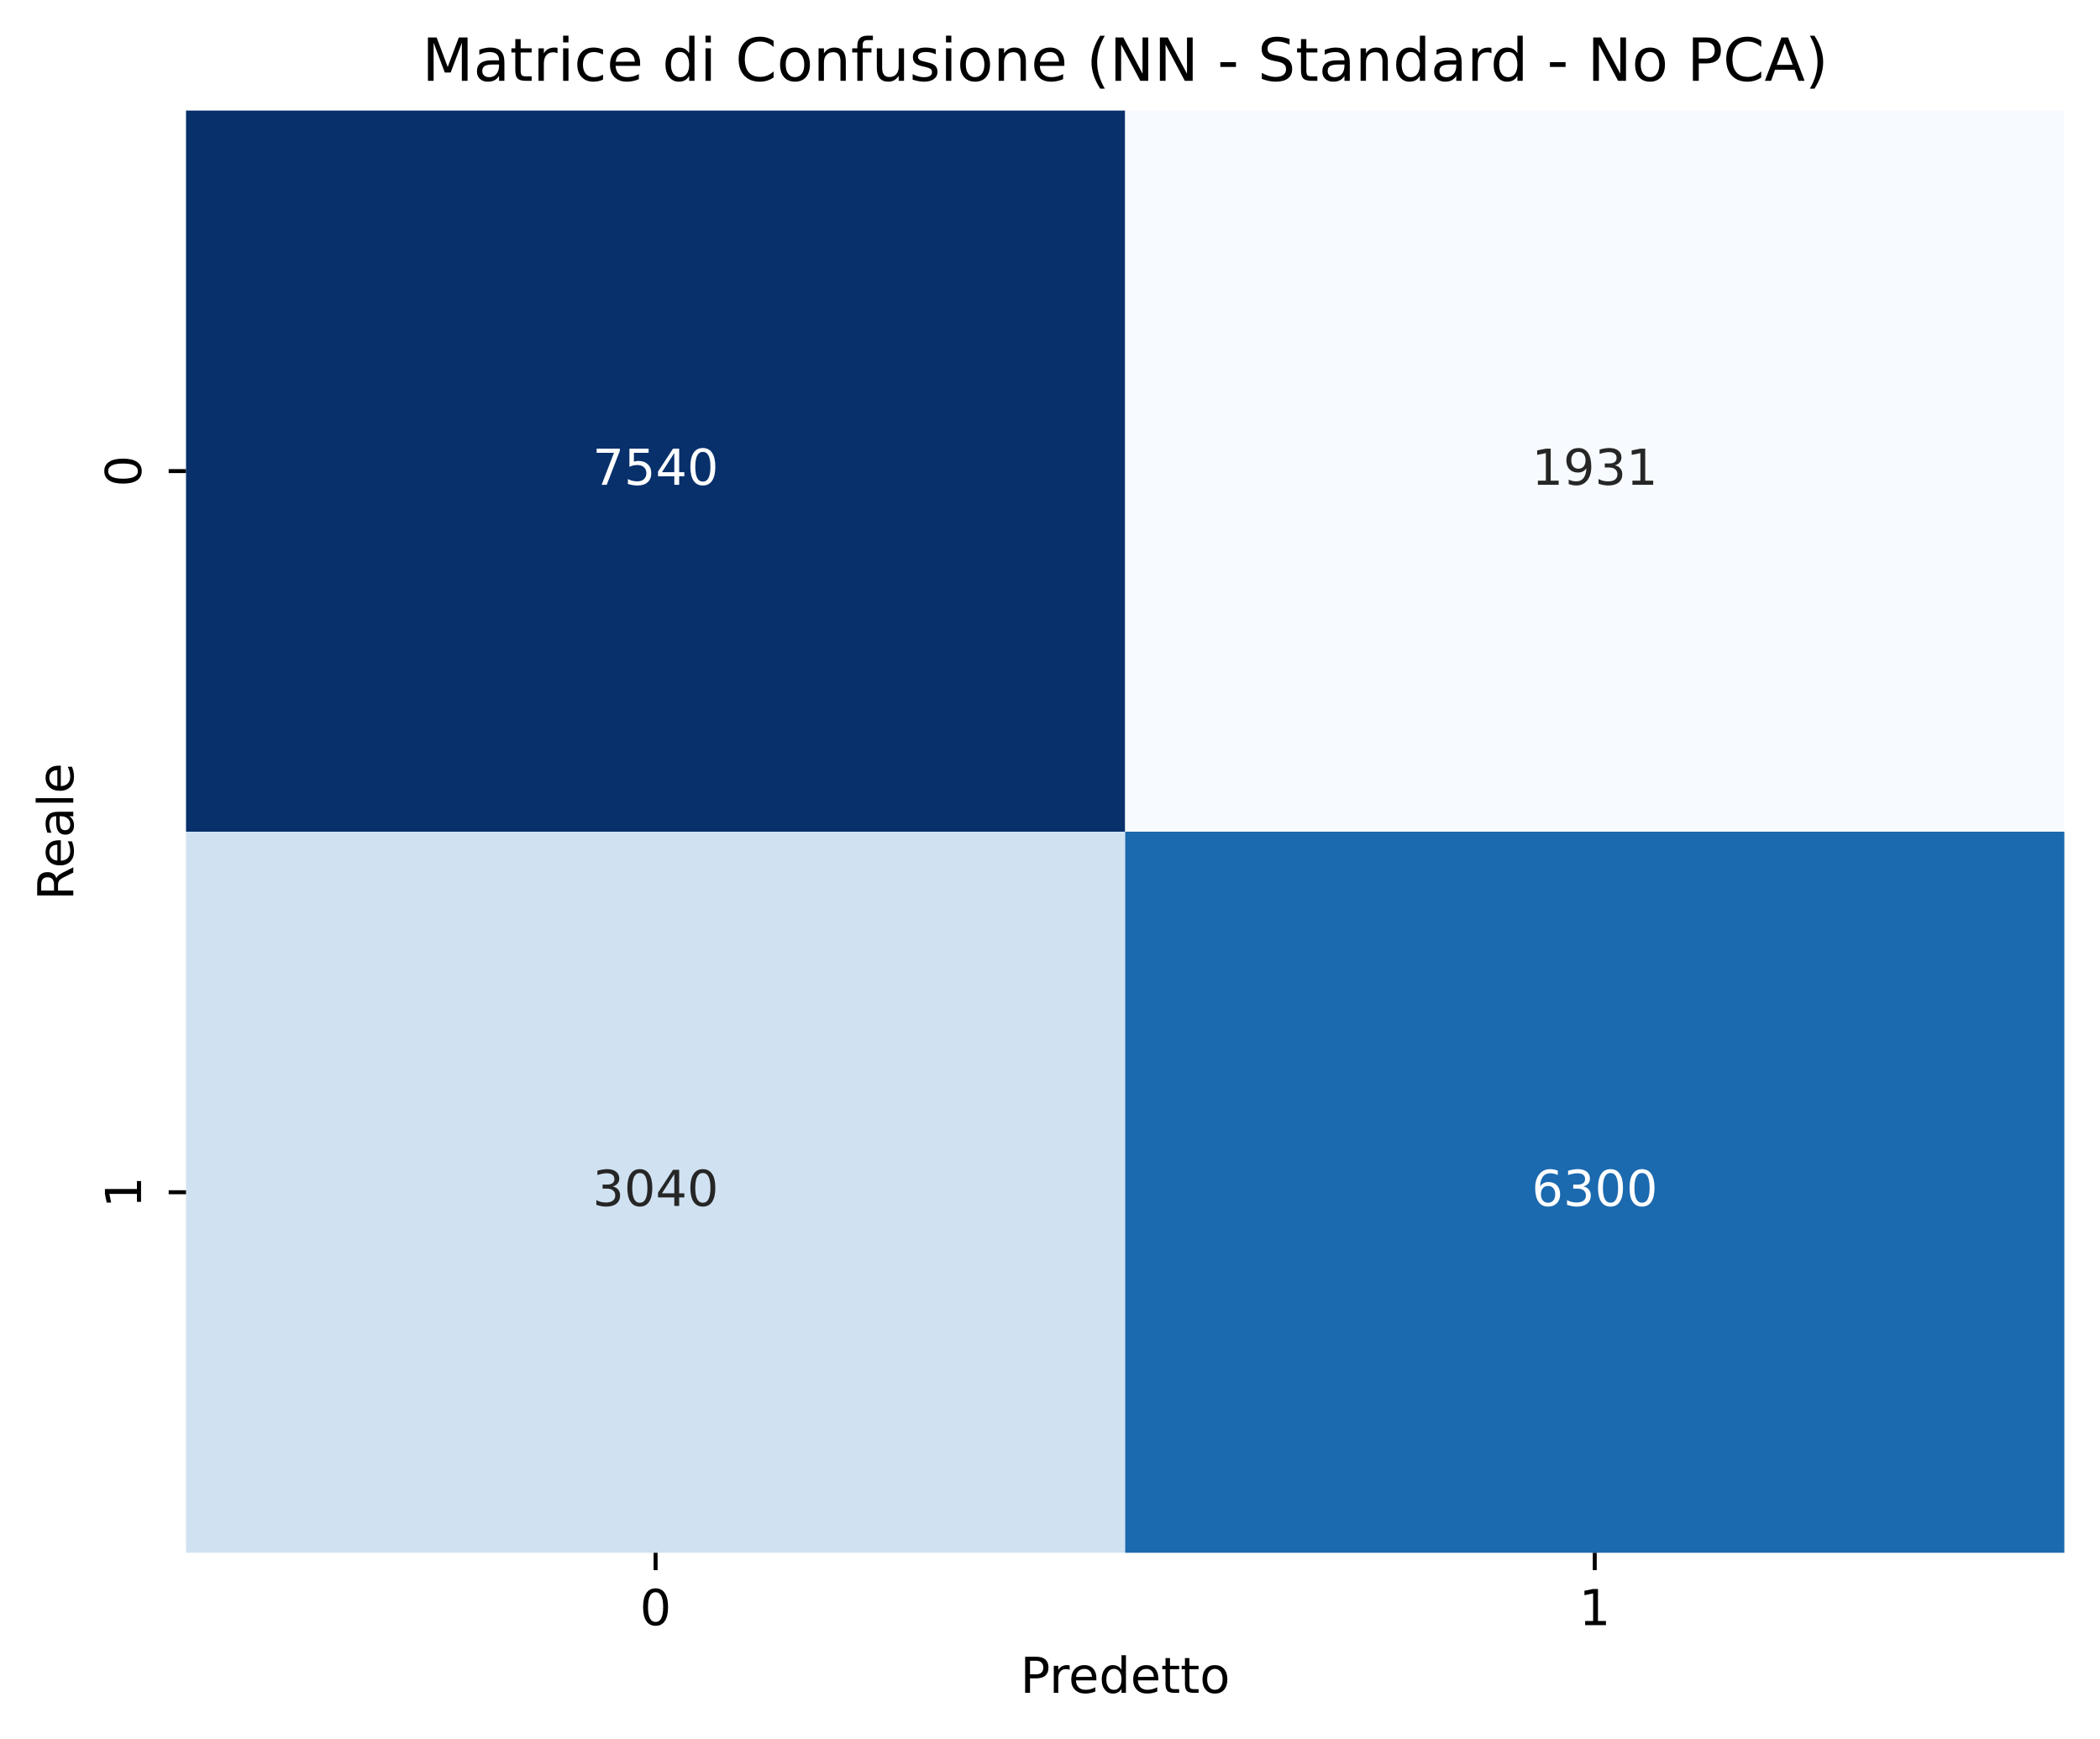
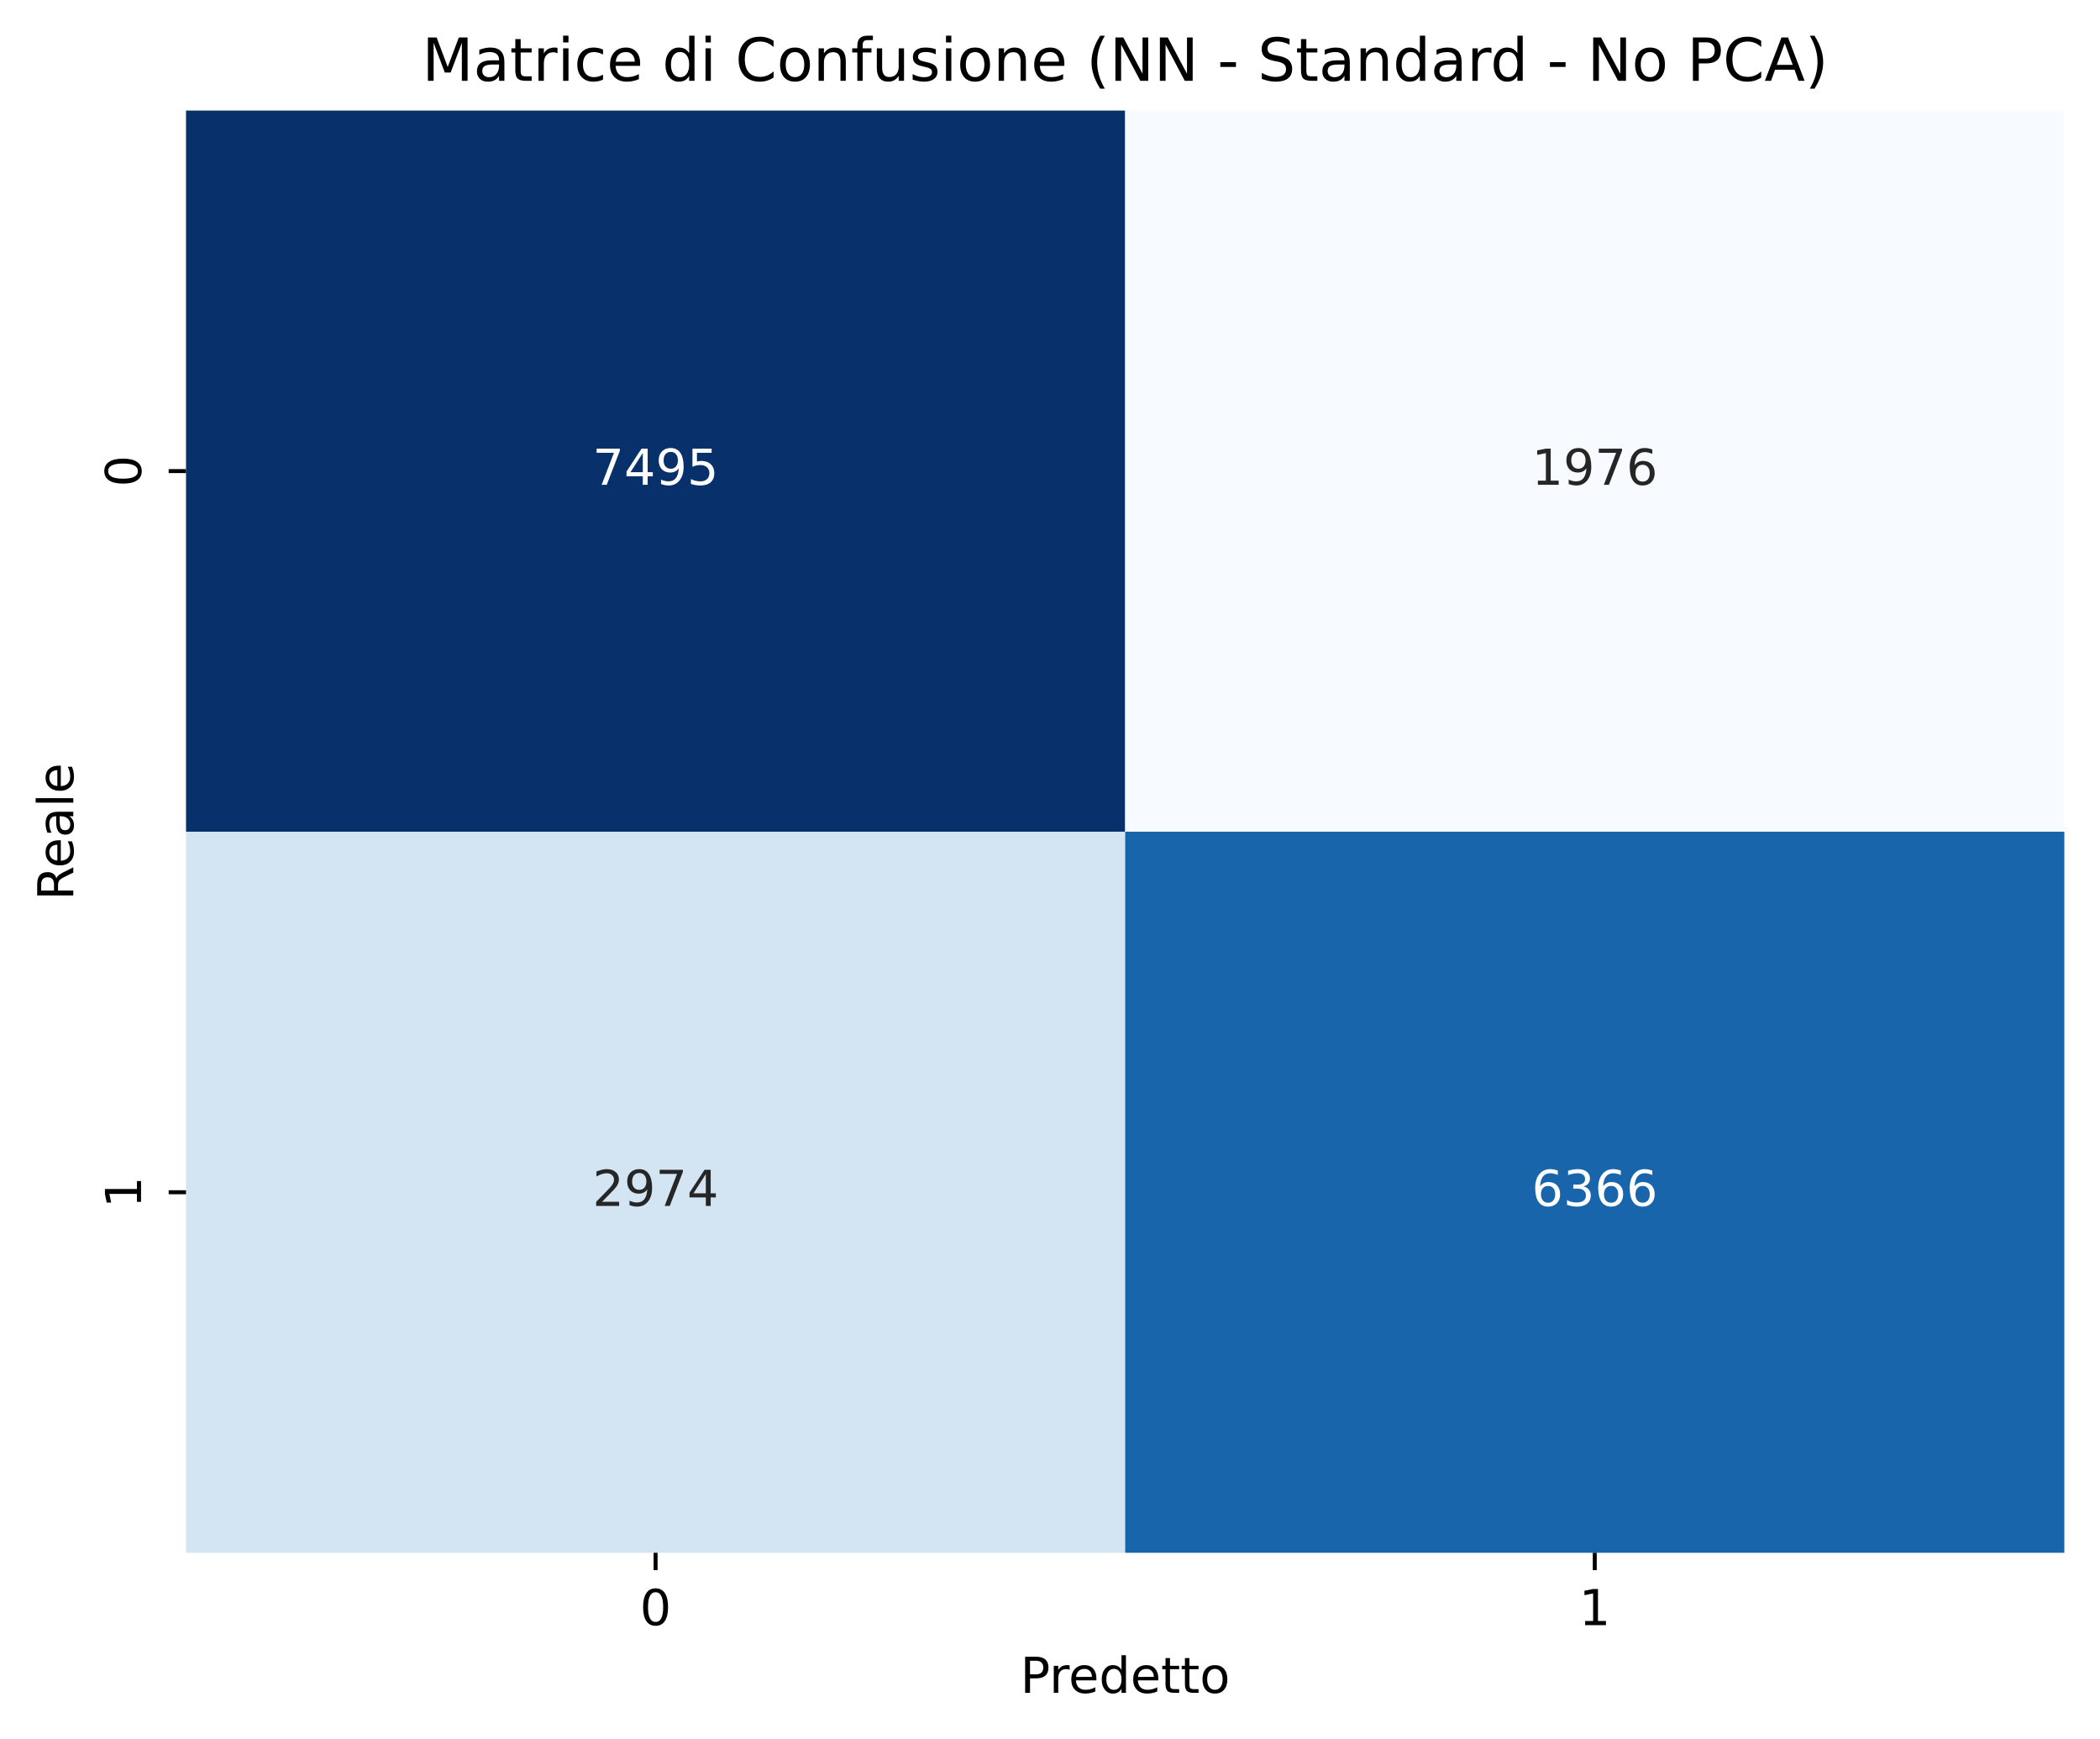
<svg xmlns="http://www.w3.org/2000/svg" xmlns:xlink="http://www.w3.org/1999/xlink" width="423.996pt" height="351.034pt" viewBox="0 0 423.996 351.034" version="1.1">
  <defs>
    <style type="text/css">*{stroke-linejoin: round; stroke-linecap: butt}</style>
  </defs>
  <g id="figure_1">
    <g id="patch_1">
      <path d="M 0 351.034  L 423.996 351.034  L 423.996 0  L 0 0  z " style="fill: #ffffff" />
    </g>
    <g id="axes_1">
      <g id="patch_2">
        <path d="M 37.556 313.478  L 416.796 313.478  L 416.796 22.318  L 37.556 22.318  z " style="fill: #ffffff" />
      </g>
      <g id="QuadMesh_1">
-         <path d="M 37.556 22.318  L 227.176 22.318  L 227.176 167.898  L 37.556 167.898  L 37.556 22.318  " clip-path="url(#p77b3f37440)" style="fill: #08306b" />
-         <path d="M 227.176 22.318  L 416.796 22.318  L 416.796 167.898  L 227.176 167.898  L 227.176 22.318  " clip-path="url(#p77b3f37440)" style="fill: #f7fbff" />
-         <path d="M 37.556 167.898  L 227.176 167.898  L 227.176 313.478  L 37.556 313.478  L 37.556 167.898  " clip-path="url(#p77b3f37440)" style="fill: #d0e2f2" />
-         <path d="M 227.176 167.898  L 416.796 167.898  L 416.796 313.478  L 227.176 313.478  L 227.176 167.898  " clip-path="url(#p77b3f37440)" style="fill: #1b69af" />
+         <path d="M 37.556 22.318  L 227.176 22.318  L 227.176 167.898  L 37.556 167.898  L 37.556 22.318  " clip-path="url(#pe6eb61229e)" style="fill: #08306b" />
+         <path d="M 227.176 22.318  L 416.796 22.318  L 416.796 167.898  L 227.176 167.898  L 227.176 22.318  " clip-path="url(#pe6eb61229e)" style="fill: #f7fbff" />
+         <path d="M 37.556 167.898  L 227.176 167.898  L 227.176 313.478  L 37.556 313.478  L 37.556 167.898  " clip-path="url(#pe6eb61229e)" style="fill: #d3e4f3" />
+         <path d="M 227.176 167.898  L 416.796 167.898  L 416.796 313.478  L 227.176 313.478  L 227.176 167.898  " clip-path="url(#pe6eb61229e)" style="fill: #1865ac" />
      </g>
      <g id="matplotlib.axis_1">
        <g id="xtick_1">
          <g id="line2d_1">
            <defs>
-               <path id="m3bb0fe2db3" d="M 0 0  L 0 3.5  " style="stroke: #000000; stroke-width: 0.8" />
-             </defs>
-             <g>
-               <use xlink:href="#m3bb0fe2db3" x="132.366" y="313.478" style="stroke: #000000; stroke-width: 0.8" />
+               <path id="m1c2b359391" d="M 0 0  L 0 3.5  " style="stroke: #000000; stroke-width: 0.8" />
+             </defs>
+             <g>
+               <use xlink:href="#m1c2b359391" x="132.366" y="313.478" style="stroke: #000000; stroke-width: 0.8" />
            </g>
          </g>
          <g id="text_1">
            <g transform="translate(129.185 328.0766) scale(0.1 -0.1)">
              <defs>
                <path id="DejaVuSans-30" d="M 2034 4250  Q 1547 4250 1301 3770  Q 1056 3291 1056 2328  Q 1056 1369 1301 889  Q 1547 409 2034 409  Q 2525 409 2770 889  Q 3016 1369 3016 2328  Q 3016 3291 2770 3770  Q 2525 4250 2034 4250  z M 2034 4750  Q 2819 4750 3233 4129  Q 3647 3509 3647 2328  Q 3647 1150 3233 529  Q 2819 -91 2034 -91  Q 1250 -91 836 529  Q 422 1150 422 2328  Q 422 3509 836 4129  Q 1250 4750 2034 4750  z " transform="scale(0.015625)" />
              </defs>
              <use xlink:href="#DejaVuSans-30" />
            </g>
          </g>
        </g>
        <g id="xtick_2">
          <g id="line2d_2">
            <g>
-               <use xlink:href="#m3bb0fe2db3" x="321.986" y="313.478" style="stroke: #000000; stroke-width: 0.8" />
+               <use xlink:href="#m1c2b359391" x="321.986" y="313.478" style="stroke: #000000; stroke-width: 0.8" />
            </g>
          </g>
          <g id="text_2">
            <g transform="translate(318.805 328.0766) scale(0.1 -0.1)">
              <defs>
                <path id="DejaVuSans-31" d="M 794 531  L 1825 531  L 1825 4091  L 703 3866  L 703 4441  L 1819 4666  L 2450 4666  L 2450 531  L 3481 531  L 3481 0  L 794 0  L 794 531  z " transform="scale(0.015625)" />
              </defs>
              <use xlink:href="#DejaVuSans-31" />
            </g>
          </g>
        </g>
        <g id="text_3">
          <g transform="translate(205.9989 341.7547) scale(0.1 -0.1)">
            <defs>
              <path id="DejaVuSans-50" d="M 1259 4147  L 1259 2394  L 2053 2394  Q 2494 2394 2734 2622  Q 2975 2850 2975 3272  Q 2975 3691 2734 3919  Q 2494 4147 2053 4147  L 1259 4147  z M 628 4666  L 2053 4666  Q 2838 4666 3239 4311  Q 3641 3956 3641 3272  Q 3641 2581 3239 2228  Q 2838 1875 2053 1875  L 1259 1875  L 1259 0  L 628 0  L 628 4666  z " transform="scale(0.015625)" />
              <path id="DejaVuSans-72" d="M 2631 2963  Q 2534 3019 2420 3045  Q 2306 3072 2169 3072  Q 1681 3072 1420 2755  Q 1159 2438 1159 1844  L 1159 0  L 581 0  L 581 3500  L 1159 3500  L 1159 2956  Q 1341 3275 1631 3429  Q 1922 3584 2338 3584  Q 2397 3584 2469 3576  Q 2541 3569 2628 3553  L 2631 2963  z " transform="scale(0.015625)" />
              <path id="DejaVuSans-65" d="M 3597 1894  L 3597 1613  L 953 1613  Q 991 1019 1311 708  Q 1631 397 2203 397  Q 2534 397 2845 478  Q 3156 559 3463 722  L 3463 178  Q 3153 47 2828 -22  Q 2503 -91 2169 -91  Q 1331 -91 842 396  Q 353 884 353 1716  Q 353 2575 817 3079  Q 1281 3584 2069 3584  Q 2775 3584 3186 3129  Q 3597 2675 3597 1894  z M 3022 2063  Q 3016 2534 2758 2815  Q 2500 3097 2075 3097  Q 1594 3097 1305 2825  Q 1016 2553 972 2059  L 3022 2063  z " transform="scale(0.015625)" />
              <path id="DejaVuSans-64" d="M 2906 2969  L 2906 4863  L 3481 4863  L 3481 0  L 2906 0  L 2906 525  Q 2725 213 2448 61  Q 2172 -91 1784 -91  Q 1150 -91 751 415  Q 353 922 353 1747  Q 353 2572 751 3078  Q 1150 3584 1784 3584  Q 2172 3584 2448 3432  Q 2725 3281 2906 2969  z M 947 1747  Q 947 1113 1208 752  Q 1469 391 1925 391  Q 2381 391 2643 752  Q 2906 1113 2906 1747  Q 2906 2381 2643 2742  Q 2381 3103 1925 3103  Q 1469 3103 1208 2742  Q 947 2381 947 1747  z " transform="scale(0.015625)" />
              <path id="DejaVuSans-74" d="M 1172 4494  L 1172 3500  L 2356 3500  L 2356 3053  L 1172 3053  L 1172 1153  Q 1172 725 1289 603  Q 1406 481 1766 481  L 2356 481  L 2356 0  L 1766 0  Q 1100 0 847 248  Q 594 497 594 1153  L 594 3053  L 172 3053  L 172 3500  L 594 3500  L 594 4494  L 1172 4494  z " transform="scale(0.015625)" />
              <path id="DejaVuSans-6f" d="M 1959 3097  Q 1497 3097 1228 2736  Q 959 2375 959 1747  Q 959 1119 1226 758  Q 1494 397 1959 397  Q 2419 397 2687 759  Q 2956 1122 2956 1747  Q 2956 2369 2687 2733  Q 2419 3097 1959 3097  z M 1959 3584  Q 2709 3584 3137 3096  Q 3566 2609 3566 1747  Q 3566 888 3137 398  Q 2709 -91 1959 -91  Q 1206 -91 779 398  Q 353 888 353 1747  Q 353 2609 779 3096  Q 1206 3584 1959 3584  z " transform="scale(0.015625)" />
            </defs>
            <use xlink:href="#DejaVuSans-50" />
            <use xlink:href="#DejaVuSans-72" transform="translate(58.55273 0)" />
            <use xlink:href="#DejaVuSans-65" transform="translate(97.41602 0)" />
            <use xlink:href="#DejaVuSans-64" transform="translate(158.9395 0)" />
            <use xlink:href="#DejaVuSans-65" transform="translate(222.416 0)" />
            <use xlink:href="#DejaVuSans-74" transform="translate(283.9395 0)" />
            <use xlink:href="#DejaVuSans-74" transform="translate(323.1484 0)" />
            <use xlink:href="#DejaVuSans-6f" transform="translate(362.3574 0)" />
          </g>
        </g>
      </g>
      <g id="matplotlib.axis_2">
        <g id="ytick_1">
          <g id="line2d_3">
            <defs>
-               <path id="mcaca13060c" d="M 0 0  L -3.5 0  " style="stroke: #000000; stroke-width: 0.8" />
-             </defs>
-             <g>
-               <use xlink:href="#mcaca13060c" x="37.556" y="95.108" style="stroke: #000000; stroke-width: 0.8" />
+               <path id="me7bb182266" d="M 0 0  L -3.5 0  " style="stroke: #000000; stroke-width: 0.8" />
+             </defs>
+             <g>
+               <use xlink:href="#me7bb182266" x="37.556" y="95.108" style="stroke: #000000; stroke-width: 0.8" />
            </g>
          </g>
          <g id="text_4">
            <g transform="translate(28.47656 98.28938) rotate(-90) scale(0.1 -0.1)">
              <use xlink:href="#DejaVuSans-30" />
            </g>
          </g>
        </g>
        <g id="ytick_2">
          <g id="line2d_4">
            <g>
-               <use xlink:href="#mcaca13060c" x="37.556" y="240.688" style="stroke: #000000; stroke-width: 0.8" />
+               <use xlink:href="#me7bb182266" x="37.556" y="240.688" style="stroke: #000000; stroke-width: 0.8" />
            </g>
          </g>
          <g id="text_5">
            <g transform="translate(28.47656 243.8694) rotate(-90) scale(0.1 -0.1)">
              <use xlink:href="#DejaVuSans-31" />
            </g>
          </g>
        </g>
        <g id="text_6">
          <g transform="translate(14.79844 181.7536) rotate(-90) scale(0.1 -0.1)">
            <defs>
              <path id="DejaVuSans-52" d="M 2841 2188  Q 3044 2119 3236 1894  Q 3428 1669 3622 1275  L 4263 0  L 3584 0  L 2988 1197  Q 2756 1666 2539 1819  Q 2322 1972 1947 1972  L 1259 1972  L 1259 0  L 628 0  L 628 4666  L 2053 4666  Q 2853 4666 3247 4331  Q 3641 3997 3641 3322  Q 3641 2881 3436 2590  Q 3231 2300 2841 2188  z M 1259 4147  L 1259 2491  L 2053 2491  Q 2509 2491 2742 2702  Q 2975 2913 2975 3322  Q 2975 3731 2742 3939  Q 2509 4147 2053 4147  L 1259 4147  z " transform="scale(0.015625)" />
              <path id="DejaVuSans-61" d="M 2194 1759  Q 1497 1759 1228 1600  Q 959 1441 959 1056  Q 959 750 1161 570  Q 1363 391 1709 391  Q 2188 391 2477 730  Q 2766 1069 2766 1631  L 2766 1759  L 2194 1759  z M 3341 1997  L 3341 0  L 2766 0  L 2766 531  Q 2569 213 2275 61  Q 1981 -91 1556 -91  Q 1019 -91 701 211  Q 384 513 384 1019  Q 384 1609 779 1909  Q 1175 2209 1959 2209  L 2766 2209  L 2766 2266  Q 2766 2663 2505 2880  Q 2244 3097 1772 3097  Q 1472 3097 1187 3025  Q 903 2953 641 2809  L 641 3341  Q 956 3463 1253 3523  Q 1550 3584 1831 3584  Q 2591 3584 2966 3190  Q 3341 2797 3341 1997  z " transform="scale(0.015625)" />
              <path id="DejaVuSans-6c" d="M 603 4863  L 1178 4863  L 1178 0  L 603 0  L 603 4863  z " transform="scale(0.015625)" />
            </defs>
            <use xlink:href="#DejaVuSans-52" />
            <use xlink:href="#DejaVuSans-65" transform="translate(64.98242 0)" />
            <use xlink:href="#DejaVuSans-61" transform="translate(126.5059 0)" />
            <use xlink:href="#DejaVuSans-6c" transform="translate(187.7852 0)" />
            <use xlink:href="#DejaVuSans-65" transform="translate(215.5684 0)" />
          </g>
        </g>
      </g>
      <g id="text_7">
        <g style="fill: #ffffff" transform="translate(119.6412 97.8675) scale(0.1 -0.1)">
          <defs>
            <path id="DejaVuSans-37" d="M 525 4666  L 3525 4666  L 3525 4397  L 1831 0  L 1172 0  L 2766 4134  L 525 4134  L 525 4666  z " transform="scale(0.015625)" />
+             <path id="DejaVuSans-34" d="M 2419 4116  L 825 1625  L 2419 1625  L 2419 4116  z M 2253 4666  L 3047 4666  L 3047 1625  L 3713 1625  L 3713 1100  L 3047 1100  L 3047 0  L 2419 0  L 2419 1100  L 313 1100  L 313 1709  L 2253 4666  z " transform="scale(0.015625)" />
+             <path id="DejaVuSans-39" d="M 703 97  L 703 672  Q 941 559 1184 500  Q 1428 441 1663 441  Q 2288 441 2617 861  Q 2947 1281 2994 2138  Q 2813 1869 2534 1725  Q 2256 1581 1919 1581  Q 1219 1581 811 2004  Q 403 2428 403 3163  Q 403 3881 828 4315  Q 1253 4750 1959 4750  Q 2769 4750 3195 4129  Q 3622 3509 3622 2328  Q 3622 1225 3098 567  Q 2575 -91 1691 -91  Q 1453 -91 1209 -44  Q 966 3 703 97  z M 1959 2075  Q 2384 2075 2632 2365  Q 2881 2656 2881 3163  Q 2881 3666 2632 3958  Q 2384 4250 1959 4250  Q 1534 4250 1286 3958  Q 1038 3666 1038 3163  Q 1038 2656 1286 2365  Q 1534 2075 1959 2075  z " transform="scale(0.015625)" />
            <path id="DejaVuSans-35" d="M 691 4666  L 3169 4666  L 3169 4134  L 1269 4134  L 1269 2991  Q 1406 3038 1543 3061  Q 1681 3084 1819 3084  Q 2600 3084 3056 2656  Q 3513 2228 3513 1497  Q 3513 744 3044 326  Q 2575 -91 1722 -91  Q 1428 -91 1123 -41  Q 819 9 494 109  L 494 744  Q 775 591 1075 516  Q 1375 441 1709 441  Q 2250 441 2565 725  Q 2881 1009 2881 1497  Q 2881 1984 2565 2268  Q 2250 2553 1709 2553  Q 1456 2553 1204 2497  Q 953 2441 691 2322  L 691 4666  z " transform="scale(0.015625)" />
-             <path id="DejaVuSans-34" d="M 2419 4116  L 825 1625  L 2419 1625  L 2419 4116  z M 2253 4666  L 3047 4666  L 3047 1625  L 3713 1625  L 3713 1100  L 3047 1100  L 3047 0  L 2419 0  L 2419 1100  L 313 1100  L 313 1709  L 2253 4666  z " transform="scale(0.015625)" />
          </defs>
          <use xlink:href="#DejaVuSans-37" />
-           <use xlink:href="#DejaVuSans-35" transform="translate(63.62305 0)" />
-           <use xlink:href="#DejaVuSans-34" transform="translate(127.2461 0)" />
-           <use xlink:href="#DejaVuSans-30" transform="translate(190.8691 0)" />
+           <use xlink:href="#DejaVuSans-34" transform="translate(63.62305 0)" />
+           <use xlink:href="#DejaVuSans-39" transform="translate(127.2461 0)" />
+           <use xlink:href="#DejaVuSans-35" transform="translate(190.8691 0)" />
        </g>
      </g>
      <g id="text_8">
        <g style="fill: #262626" transform="translate(309.2613 97.8675) scale(0.1 -0.1)">
          <defs>
-             <path id="DejaVuSans-39" d="M 703 97  L 703 672  Q 941 559 1184 500  Q 1428 441 1663 441  Q 2288 441 2617 861  Q 2947 1281 2994 2138  Q 2813 1869 2534 1725  Q 2256 1581 1919 1581  Q 1219 1581 811 2004  Q 403 2428 403 3163  Q 403 3881 828 4315  Q 1253 4750 1959 4750  Q 2769 4750 3195 4129  Q 3622 3509 3622 2328  Q 3622 1225 3098 567  Q 2575 -91 1691 -91  Q 1453 -91 1209 -44  Q 966 3 703 97  z M 1959 2075  Q 2384 2075 2632 2365  Q 2881 2656 2881 3163  Q 2881 3666 2632 3958  Q 2384 4250 1959 4250  Q 1534 4250 1286 3958  Q 1038 3666 1038 3163  Q 1038 2656 1286 2365  Q 1534 2075 1959 2075  z " transform="scale(0.015625)" />
-             <path id="DejaVuSans-33" d="M 2597 2516  Q 3050 2419 3304 2112  Q 3559 1806 3559 1356  Q 3559 666 3084 287  Q 2609 -91 1734 -91  Q 1441 -91 1130 -33  Q 819 25 488 141  L 488 750  Q 750 597 1062 519  Q 1375 441 1716 441  Q 2309 441 2620 675  Q 2931 909 2931 1356  Q 2931 1769 2642 2001  Q 2353 2234 1838 2234  L 1294 2234  L 1294 2753  L 1863 2753  Q 2328 2753 2575 2939  Q 2822 3125 2822 3475  Q 2822 3834 2567 4026  Q 2313 4219 1838 4219  Q 1578 4219 1281 4162  Q 984 4106 628 3988  L 628 4550  Q 988 4650 1302 4700  Q 1616 4750 1894 4750  Q 2613 4750 3031 4423  Q 3450 4097 3450 3541  Q 3450 3153 3228 2886  Q 3006 2619 2597 2516  z " transform="scale(0.015625)" />
+             <path id="DejaVuSans-36" d="M 2113 2584  Q 1688 2584 1439 2293  Q 1191 2003 1191 1497  Q 1191 994 1439 701  Q 1688 409 2113 409  Q 2538 409 2786 701  Q 3034 994 3034 1497  Q 3034 2003 2786 2293  Q 2538 2584 2113 2584  z M 3366 4563  L 3366 3988  Q 3128 4100 2886 4159  Q 2644 4219 2406 4219  Q 1781 4219 1451 3797  Q 1122 3375 1075 2522  Q 1259 2794 1537 2939  Q 1816 3084 2150 3084  Q 2853 3084 3261 2657  Q 3669 2231 3669 1497  Q 3669 778 3244 343  Q 2819 -91 2113 -91  Q 1303 -91 875 529  Q 447 1150 447 2328  Q 447 3434 972 4092  Q 1497 4750 2381 4750  Q 2619 4750 2861 4703  Q 3103 4656 3366 4563  z " transform="scale(0.015625)" />
          </defs>
          <use xlink:href="#DejaVuSans-31" />
          <use xlink:href="#DejaVuSans-39" transform="translate(63.62305 0)" />
-           <use xlink:href="#DejaVuSans-33" transform="translate(127.2461 0)" />
-           <use xlink:href="#DejaVuSans-31" transform="translate(190.8691 0)" />
+           <use xlink:href="#DejaVuSans-37" transform="translate(127.2461 0)" />
+           <use xlink:href="#DejaVuSans-36" transform="translate(190.8691 0)" />
        </g>
      </g>
      <g id="text_9">
        <g style="fill: #262626" transform="translate(119.6412 243.4475) scale(0.1 -0.1)">
-           <use xlink:href="#DejaVuSans-33" />
-           <use xlink:href="#DejaVuSans-30" transform="translate(63.62305 0)" />
-           <use xlink:href="#DejaVuSans-34" transform="translate(127.2461 0)" />
-           <use xlink:href="#DejaVuSans-30" transform="translate(190.8691 0)" />
+           <defs>
+             <path id="DejaVuSans-32" d="M 1228 531  L 3431 531  L 3431 0  L 469 0  L 469 531  Q 828 903 1448 1529  Q 2069 2156 2228 2338  Q 2531 2678 2651 2914  Q 2772 3150 2772 3378  Q 2772 3750 2511 3984  Q 2250 4219 1831 4219  Q 1534 4219 1204 4116  Q 875 4013 500 3803  L 500 4441  Q 881 4594 1212 4672  Q 1544 4750 1819 4750  Q 2544 4750 2975 4387  Q 3406 4025 3406 3419  Q 3406 3131 3298 2873  Q 3191 2616 2906 2266  Q 2828 2175 2409 1742  Q 1991 1309 1228 531  z " transform="scale(0.015625)" />
+           </defs>
+           <use xlink:href="#DejaVuSans-32" />
+           <use xlink:href="#DejaVuSans-39" transform="translate(63.62305 0)" />
+           <use xlink:href="#DejaVuSans-37" transform="translate(127.2461 0)" />
+           <use xlink:href="#DejaVuSans-34" transform="translate(190.8691 0)" />
        </g>
      </g>
      <g id="text_10">
        <g style="fill: #ffffff" transform="translate(309.2613 243.4475) scale(0.1 -0.1)">
          <defs>
-             <path id="DejaVuSans-36" d="M 2113 2584  Q 1688 2584 1439 2293  Q 1191 2003 1191 1497  Q 1191 994 1439 701  Q 1688 409 2113 409  Q 2538 409 2786 701  Q 3034 994 3034 1497  Q 3034 2003 2786 2293  Q 2538 2584 2113 2584  z M 3366 4563  L 3366 3988  Q 3128 4100 2886 4159  Q 2644 4219 2406 4219  Q 1781 4219 1451 3797  Q 1122 3375 1075 2522  Q 1259 2794 1537 2939  Q 1816 3084 2150 3084  Q 2853 3084 3261 2657  Q 3669 2231 3669 1497  Q 3669 778 3244 343  Q 2819 -91 2113 -91  Q 1303 -91 875 529  Q 447 1150 447 2328  Q 447 3434 972 4092  Q 1497 4750 2381 4750  Q 2619 4750 2861 4703  Q 3103 4656 3366 4563  z " transform="scale(0.015625)" />
+             <path id="DejaVuSans-33" d="M 2597 2516  Q 3050 2419 3304 2112  Q 3559 1806 3559 1356  Q 3559 666 3084 287  Q 2609 -91 1734 -91  Q 1441 -91 1130 -33  Q 819 25 488 141  L 488 750  Q 750 597 1062 519  Q 1375 441 1716 441  Q 2309 441 2620 675  Q 2931 909 2931 1356  Q 2931 1769 2642 2001  Q 2353 2234 1838 2234  L 1294 2234  L 1294 2753  L 1863 2753  Q 2328 2753 2575 2939  Q 2822 3125 2822 3475  Q 2822 3834 2567 4026  Q 2313 4219 1838 4219  Q 1578 4219 1281 4162  Q 984 4106 628 3988  L 628 4550  Q 988 4650 1302 4700  Q 1616 4750 1894 4750  Q 2613 4750 3031 4423  Q 3450 4097 3450 3541  Q 3450 3153 3228 2886  Q 3006 2619 2597 2516  z " transform="scale(0.015625)" />
          </defs>
          <use xlink:href="#DejaVuSans-36" />
          <use xlink:href="#DejaVuSans-33" transform="translate(63.62305 0)" />
-           <use xlink:href="#DejaVuSans-30" transform="translate(127.2461 0)" />
-           <use xlink:href="#DejaVuSans-30" transform="translate(190.8691 0)" />
+           <use xlink:href="#DejaVuSans-36" transform="translate(127.2461 0)" />
+           <use xlink:href="#DejaVuSans-36" transform="translate(190.8691 0)" />
        </g>
      </g>
      <g id="text_11">
        <g transform="translate(85.22094 16.31812) scale(0.12 -0.12)">
          <defs>
            <path id="DejaVuSans-4d" d="M 628 4666  L 1569 4666  L 2759 1491  L 3956 4666  L 4897 4666  L 4897 0  L 4281 0  L 4281 4097  L 3078 897  L 2444 897  L 1241 4097  L 1241 0  L 628 0  L 628 4666  z " transform="scale(0.015625)" />
            <path id="DejaVuSans-69" d="M 603 3500  L 1178 3500  L 1178 0  L 603 0  L 603 3500  z M 603 4863  L 1178 4863  L 1178 4134  L 603 4134  L 603 4863  z " transform="scale(0.015625)" />
            <path id="DejaVuSans-63" d="M 3122 3366  L 3122 2828  Q 2878 2963 2633 3030  Q 2388 3097 2138 3097  Q 1578 3097 1268 2742  Q 959 2388 959 1747  Q 959 1106 1268 751  Q 1578 397 2138 397  Q 2388 397 2633 464  Q 2878 531 3122 666  L 3122 134  Q 2881 22 2623 -34  Q 2366 -91 2075 -91  Q 1284 -91 818 406  Q 353 903 353 1747  Q 353 2603 823 3093  Q 1294 3584 2113 3584  Q 2378 3584 2631 3529  Q 2884 3475 3122 3366  z " transform="scale(0.015625)" />
            <path id="DejaVuSans-20" transform="scale(0.015625)" />
            <path id="DejaVuSans-43" d="M 4122 4306  L 4122 3641  Q 3803 3938 3442 4084  Q 3081 4231 2675 4231  Q 1875 4231 1450 3742  Q 1025 3253 1025 2328  Q 1025 1406 1450 917  Q 1875 428 2675 428  Q 3081 428 3442 575  Q 3803 722 4122 1019  L 4122 359  Q 3791 134 3420 21  Q 3050 -91 2638 -91  Q 1578 -91 968 557  Q 359 1206 359 2328  Q 359 3453 968 4101  Q 1578 4750 2638 4750  Q 3056 4750 3426 4639  Q 3797 4528 4122 4306  z " transform="scale(0.015625)" />
            <path id="DejaVuSans-6e" d="M 3513 2113  L 3513 0  L 2938 0  L 2938 2094  Q 2938 2591 2744 2837  Q 2550 3084 2163 3084  Q 1697 3084 1428 2787  Q 1159 2491 1159 1978  L 1159 0  L 581 0  L 581 3500  L 1159 3500  L 1159 2956  Q 1366 3272 1645 3428  Q 1925 3584 2291 3584  Q 2894 3584 3203 3211  Q 3513 2838 3513 2113  z " transform="scale(0.015625)" />
            <path id="DejaVuSans-66" d="M 2375 4863  L 2375 4384  L 1825 4384  Q 1516 4384 1395 4259  Q 1275 4134 1275 3809  L 1275 3500  L 2222 3500  L 2222 3053  L 1275 3053  L 1275 0  L 697 0  L 697 3053  L 147 3053  L 147 3500  L 697 3500  L 697 3744  Q 697 4328 969 4595  Q 1241 4863 1831 4863  L 2375 4863  z " transform="scale(0.015625)" />
            <path id="DejaVuSans-75" d="M 544 1381  L 544 3500  L 1119 3500  L 1119 1403  Q 1119 906 1312 657  Q 1506 409 1894 409  Q 2359 409 2629 706  Q 2900 1003 2900 1516  L 2900 3500  L 3475 3500  L 3475 0  L 2900 0  L 2900 538  Q 2691 219 2414 64  Q 2138 -91 1772 -91  Q 1169 -91 856 284  Q 544 659 544 1381  z M 1991 3584  L 1991 3584  z " transform="scale(0.015625)" />
            <path id="DejaVuSans-73" d="M 2834 3397  L 2834 2853  Q 2591 2978 2328 3040  Q 2066 3103 1784 3103  Q 1356 3103 1142 2972  Q 928 2841 928 2578  Q 928 2378 1081 2264  Q 1234 2150 1697 2047  L 1894 2003  Q 2506 1872 2764 1633  Q 3022 1394 3022 966  Q 3022 478 2636 193  Q 2250 -91 1575 -91  Q 1294 -91 989 -36  Q 684 19 347 128  L 347 722  Q 666 556 975 473  Q 1284 391 1588 391  Q 1994 391 2212 530  Q 2431 669 2431 922  Q 2431 1156 2273 1281  Q 2116 1406 1581 1522  L 1381 1569  Q 847 1681 609 1914  Q 372 2147 372 2553  Q 372 3047 722 3315  Q 1072 3584 1716 3584  Q 2034 3584 2315 3537  Q 2597 3491 2834 3397  z " transform="scale(0.015625)" />
            <path id="DejaVuSans-28" d="M 1984 4856  Q 1566 4138 1362 3434  Q 1159 2731 1159 2009  Q 1159 1288 1364 580  Q 1569 -128 1984 -844  L 1484 -844  Q 1016 -109 783 600  Q 550 1309 550 2009  Q 550 2706 781 3412  Q 1013 4119 1484 4856  L 1984 4856  z " transform="scale(0.015625)" />
            <path id="DejaVuSans-4e" d="M 628 4666  L 1478 4666  L 3547 763  L 3547 4666  L 4159 4666  L 4159 0  L 3309 0  L 1241 3903  L 1241 0  L 628 0  L 628 4666  z " transform="scale(0.015625)" />
            <path id="DejaVuSans-2d" d="M 313 2009  L 1997 2009  L 1997 1497  L 313 1497  L 313 2009  z " transform="scale(0.015625)" />
            <path id="DejaVuSans-53" d="M 3425 4513  L 3425 3897  Q 3066 4069 2747 4153  Q 2428 4238 2131 4238  Q 1616 4238 1336 4038  Q 1056 3838 1056 3469  Q 1056 3159 1242 3001  Q 1428 2844 1947 2747  L 2328 2669  Q 3034 2534 3370 2195  Q 3706 1856 3706 1288  Q 3706 609 3251 259  Q 2797 -91 1919 -91  Q 1588 -91 1214 -16  Q 841 59 441 206  L 441 856  Q 825 641 1194 531  Q 1563 422 1919 422  Q 2459 422 2753 634  Q 3047 847 3047 1241  Q 3047 1584 2836 1778  Q 2625 1972 2144 2069  L 1759 2144  Q 1053 2284 737 2584  Q 422 2884 422 3419  Q 422 4038 858 4394  Q 1294 4750 2059 4750  Q 2388 4750 2728 4690  Q 3069 4631 3425 4513  z " transform="scale(0.015625)" />
            <path id="DejaVuSans-41" d="M 2188 4044  L 1331 1722  L 3047 1722  L 2188 4044  z M 1831 4666  L 2547 4666  L 4325 0  L 3669 0  L 3244 1197  L 1141 1197  L 716 0  L 50 0  L 1831 4666  z " transform="scale(0.015625)" />
            <path id="DejaVuSans-29" d="M 513 4856  L 1013 4856  Q 1481 4119 1714 3412  Q 1947 2706 1947 2009  Q 1947 1309 1714 600  Q 1481 -109 1013 -844  L 513 -844  Q 928 -128 1133 580  Q 1338 1288 1338 2009  Q 1338 2731 1133 3434  Q 928 4138 513 4856  z " transform="scale(0.015625)" />
          </defs>
          <use xlink:href="#DejaVuSans-4d" />
          <use xlink:href="#DejaVuSans-61" transform="translate(86.2793 0)" />
          <use xlink:href="#DejaVuSans-74" transform="translate(147.5586 0)" />
          <use xlink:href="#DejaVuSans-72" transform="translate(186.7676 0)" />
          <use xlink:href="#DejaVuSans-69" transform="translate(227.8809 0)" />
          <use xlink:href="#DejaVuSans-63" transform="translate(255.6641 0)" />
          <use xlink:href="#DejaVuSans-65" transform="translate(310.6445 0)" />
          <use xlink:href="#DejaVuSans-20" transform="translate(372.168 0)" />
          <use xlink:href="#DejaVuSans-64" transform="translate(403.9551 0)" />
          <use xlink:href="#DejaVuSans-69" transform="translate(467.4316 0)" />
          <use xlink:href="#DejaVuSans-20" transform="translate(495.2148 0)" />
          <use xlink:href="#DejaVuSans-43" transform="translate(527.002 0)" />
          <use xlink:href="#DejaVuSans-6f" transform="translate(596.8262 0)" />
          <use xlink:href="#DejaVuSans-6e" transform="translate(658.0078 0)" />
          <use xlink:href="#DejaVuSans-66" transform="translate(721.3867 0)" />
          <use xlink:href="#DejaVuSans-75" transform="translate(756.5918 0)" />
          <use xlink:href="#DejaVuSans-73" transform="translate(819.9707 0)" />
          <use xlink:href="#DejaVuSans-69" transform="translate(872.0703 0)" />
          <use xlink:href="#DejaVuSans-6f" transform="translate(899.8535 0)" />
          <use xlink:href="#DejaVuSans-6e" transform="translate(961.0352 0)" />
          <use xlink:href="#DejaVuSans-65" transform="translate(1024.414 0)" />
          <use xlink:href="#DejaVuSans-20" transform="translate(1085.938 0)" />
          <use xlink:href="#DejaVuSans-28" transform="translate(1117.725 0)" />
          <use xlink:href="#DejaVuSans-4e" transform="translate(1156.738 0)" />
          <use xlink:href="#DejaVuSans-4e" transform="translate(1231.543 0)" />
          <use xlink:href="#DejaVuSans-20" transform="translate(1306.348 0)" />
          <use xlink:href="#DejaVuSans-2d" transform="translate(1338.135 0)" />
          <use xlink:href="#DejaVuSans-20" transform="translate(1374.219 0)" />
          <use xlink:href="#DejaVuSans-53" transform="translate(1406.006 0)" />
          <use xlink:href="#DejaVuSans-74" transform="translate(1469.482 0)" />
          <use xlink:href="#DejaVuSans-61" transform="translate(1508.691 0)" />
          <use xlink:href="#DejaVuSans-6e" transform="translate(1569.971 0)" />
          <use xlink:href="#DejaVuSans-64" transform="translate(1633.35 0)" />
          <use xlink:href="#DejaVuSans-61" transform="translate(1696.826 0)" />
          <use xlink:href="#DejaVuSans-72" transform="translate(1758.105 0)" />
          <use xlink:href="#DejaVuSans-64" transform="translate(1797.469 0)" />
          <use xlink:href="#DejaVuSans-20" transform="translate(1860.945 0)" />
          <use xlink:href="#DejaVuSans-2d" transform="translate(1892.732 0)" />
          <use xlink:href="#DejaVuSans-20" transform="translate(1928.816 0)" />
          <use xlink:href="#DejaVuSans-4e" transform="translate(1960.604 0)" />
          <use xlink:href="#DejaVuSans-6f" transform="translate(2035.408 0)" />
          <use xlink:href="#DejaVuSans-20" transform="translate(2096.59 0)" />
          <use xlink:href="#DejaVuSans-50" transform="translate(2128.377 0)" />
          <use xlink:href="#DejaVuSans-43" transform="translate(2188.68 0)" />
          <use xlink:href="#DejaVuSans-41" transform="translate(2258.504 0)" />
          <use xlink:href="#DejaVuSans-29" transform="translate(2326.912 0)" />
        </g>
      </g>
    </g>
  </g>
  <defs>
-     <clipPath id="p77b3f37440">
+     <clipPath id="pe6eb61229e">
      <rect x="37.556" y="22.318" width="379.24" height="291.16" />
    </clipPath>
  </defs>
</svg>
